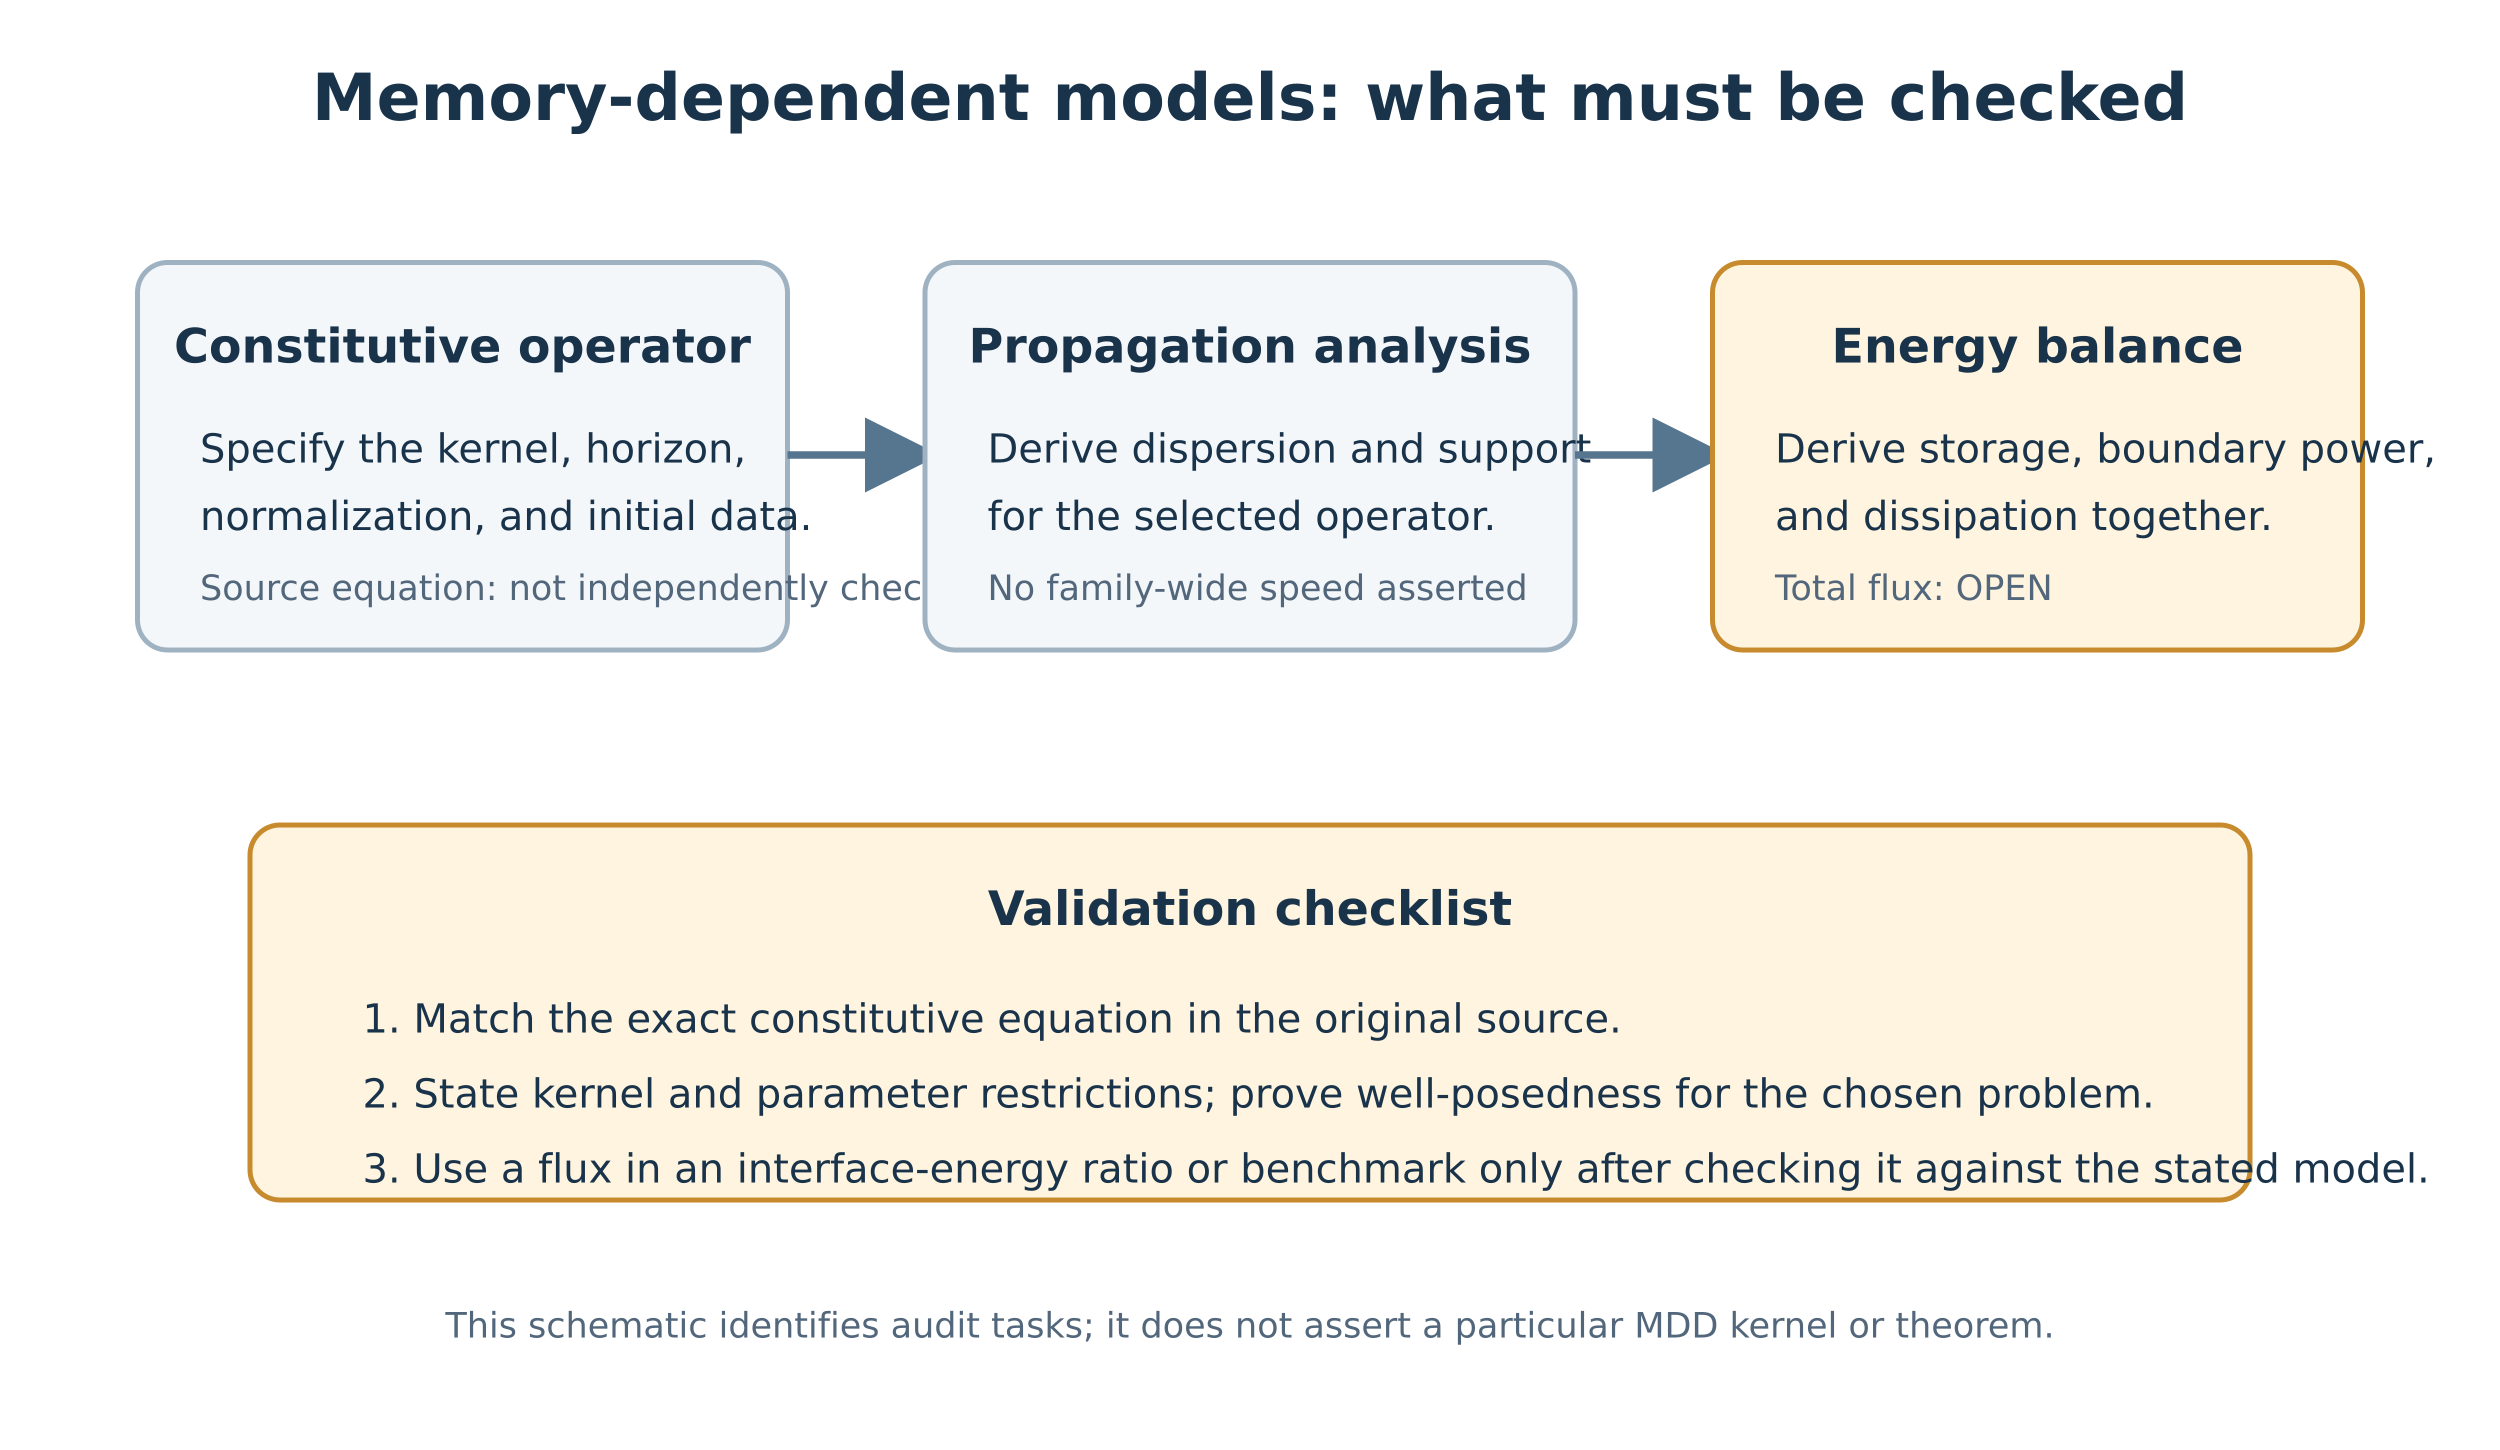
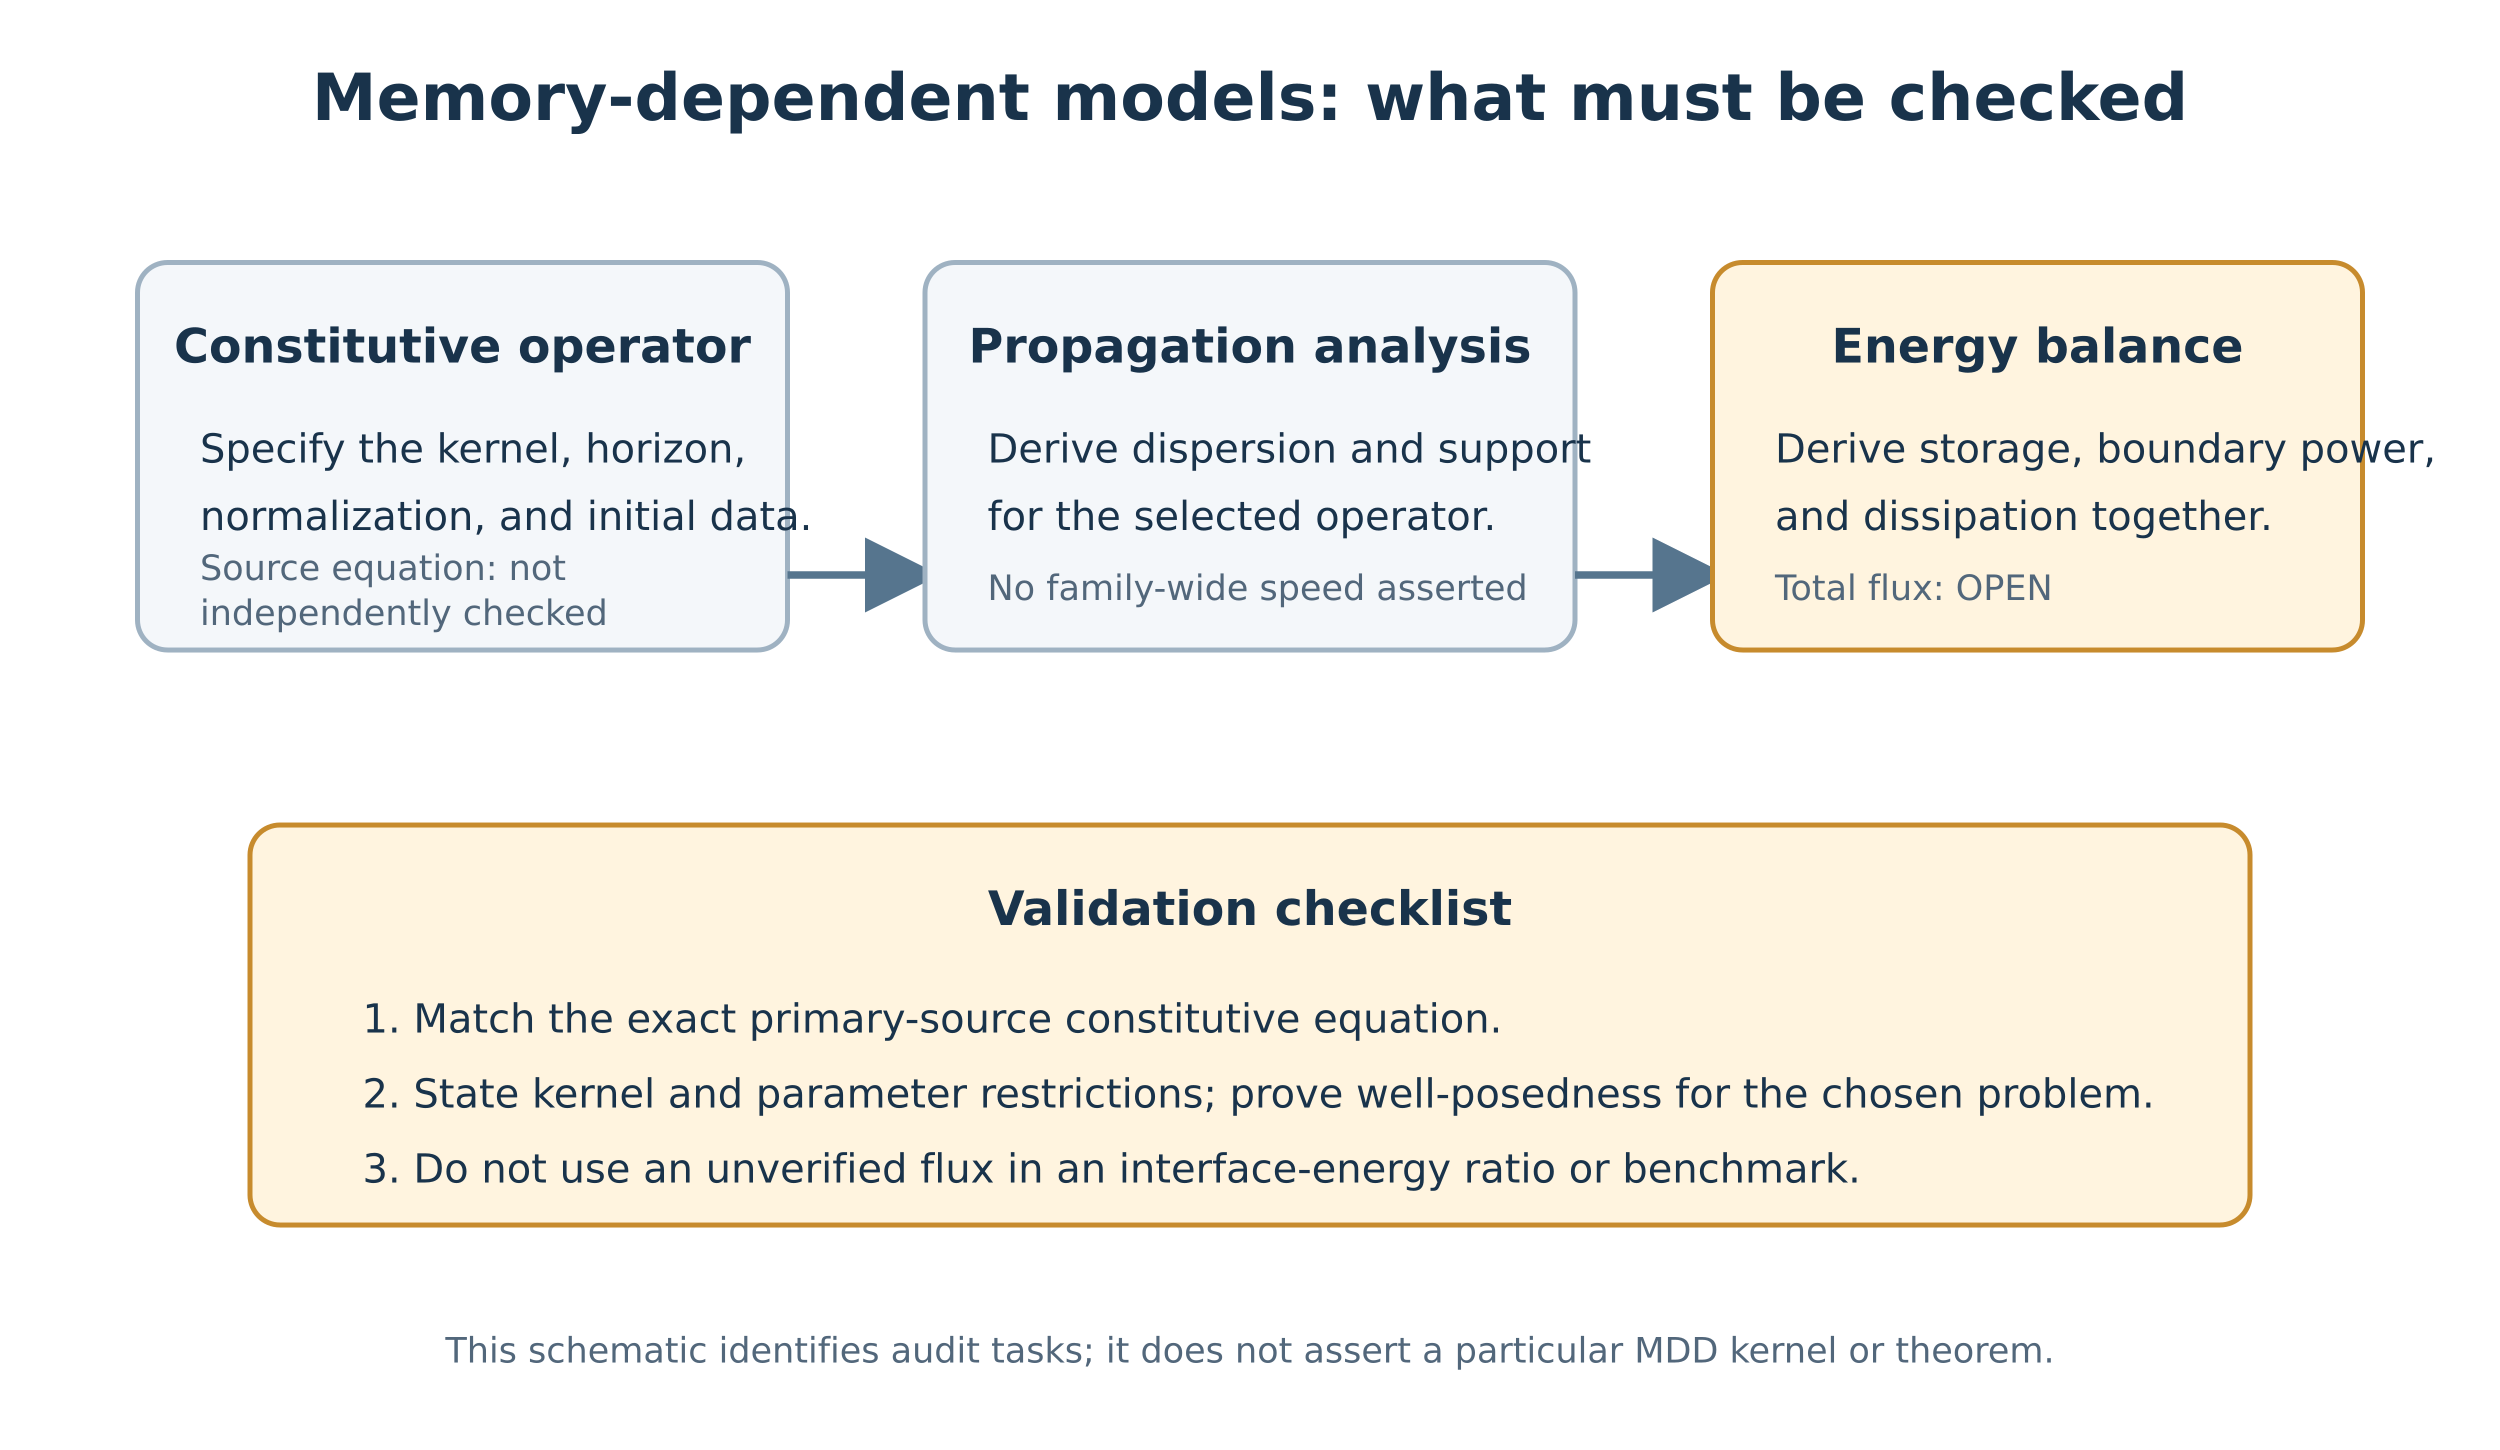
<svg xmlns="http://www.w3.org/2000/svg" width="1000" height="580" viewBox="0 0 1000 580" role="img" aria-labelledby="t d">
  <defs>
    <style>text{font-family:'DejaVu Sans',Arial,sans-serif;fill:#19334b}.title{font-size:26px;font-weight:700}.head{font-size:19px;font-weight:700}.body{font-size:16px}.note{font-size:14px;fill:#52677b}.card{fill:#f4f7fa;stroke:#9fb2c2;stroke-width:2}.open{fill:#fff4df;stroke:#c78b2d;stroke-width:2}.arrow{stroke:#56758e;stroke-width:3;fill:none;marker-end:url(#a)}</style>
    <marker id="a" markerWidth="10" markerHeight="10" refX="8" refY="5" orient="auto">
      <path d="M0,0 L10,5 L0,10 z" fill="#56758e" />
    </marker>
  </defs>
  <rect width="1000" height="580" fill="white" />
  <text x="500" y="48" class="title" text-anchor="middle">Memory-dependent models: what must be checked</text>
  <rect x="55" y="105" width="260" height="155" rx="12" class="card" />
  <text x="185" y="145" class="head" text-anchor="middle">Constitutive operator</text>
  <text x="80" y="185" class="body">Specify the kernel, horizon,</text>
  <text x="80" y="212" class="body">normalization, and initial data.</text>
-   <text x="80" y="240" class="note">Source equation: not independently checked</text>
-   <path d="M315 182 L370 182" class="arrow" />
+   <text x="80" y="232" class="note">Source equation: not</text>
+   <text x="80" y="250" class="note">independently checked</text>
+   <path d="M315 230 L370 230" class="arrow" />
  <rect x="370" y="105" width="260" height="155" rx="12" class="card" />
  <text x="500" y="145" class="head" text-anchor="middle">Propagation analysis</text>
  <text x="395" y="185" class="body">Derive dispersion and support</text>
  <text x="395" y="212" class="body">for the selected operator.</text>
  <text x="395" y="240" class="note">No family-wide speed asserted</text>
-   <path d="M630 182 L685 182" class="arrow" />
+   <path d="M630 230 L685 230" class="arrow" />
  <rect x="685" y="105" width="260" height="155" rx="12" class="open" />
  <text x="815" y="145" class="head" text-anchor="middle">Energy balance</text>
  <text x="710" y="185" class="body">Derive storage, boundary power,</text>
  <text x="710" y="212" class="body">and dissipation together.</text>
  <text x="710" y="240" class="note">Total flux: OPEN</text>
-   <rect x="100" y="330" width="800" height="150" rx="12" class="open" />
+   <rect x="100" y="330" width="800" height="160" rx="12" class="open" />
  <text x="500" y="370" class="head" text-anchor="middle">Validation checklist</text>
-   <text x="145" y="413" class="body">1. Match the exact constitutive equation in the original source.</text>
+   <text x="145" y="413" class="body">1. Match the exact primary-source constitutive equation.</text>
  <text x="145" y="443" class="body">2. State kernel and parameter restrictions; prove well-posedness for the chosen problem.</text>
-   <text x="145" y="473" class="body">3. Use a flux in an interface-energy ratio or benchmark only after checking it against the stated model.</text>
-   <text x="500" y="535" class="note" text-anchor="middle">This schematic identifies audit tasks; it does not assert a particular MDD kernel or theorem.</text>
+   <text x="145" y="473" class="body">3. Do not use an unverified flux in an interface-energy ratio or benchmark.</text>
+   <text x="500" y="545" class="note" text-anchor="middle">This schematic identifies audit tasks; it does not assert a particular MDD kernel or theorem.</text>
</svg>
